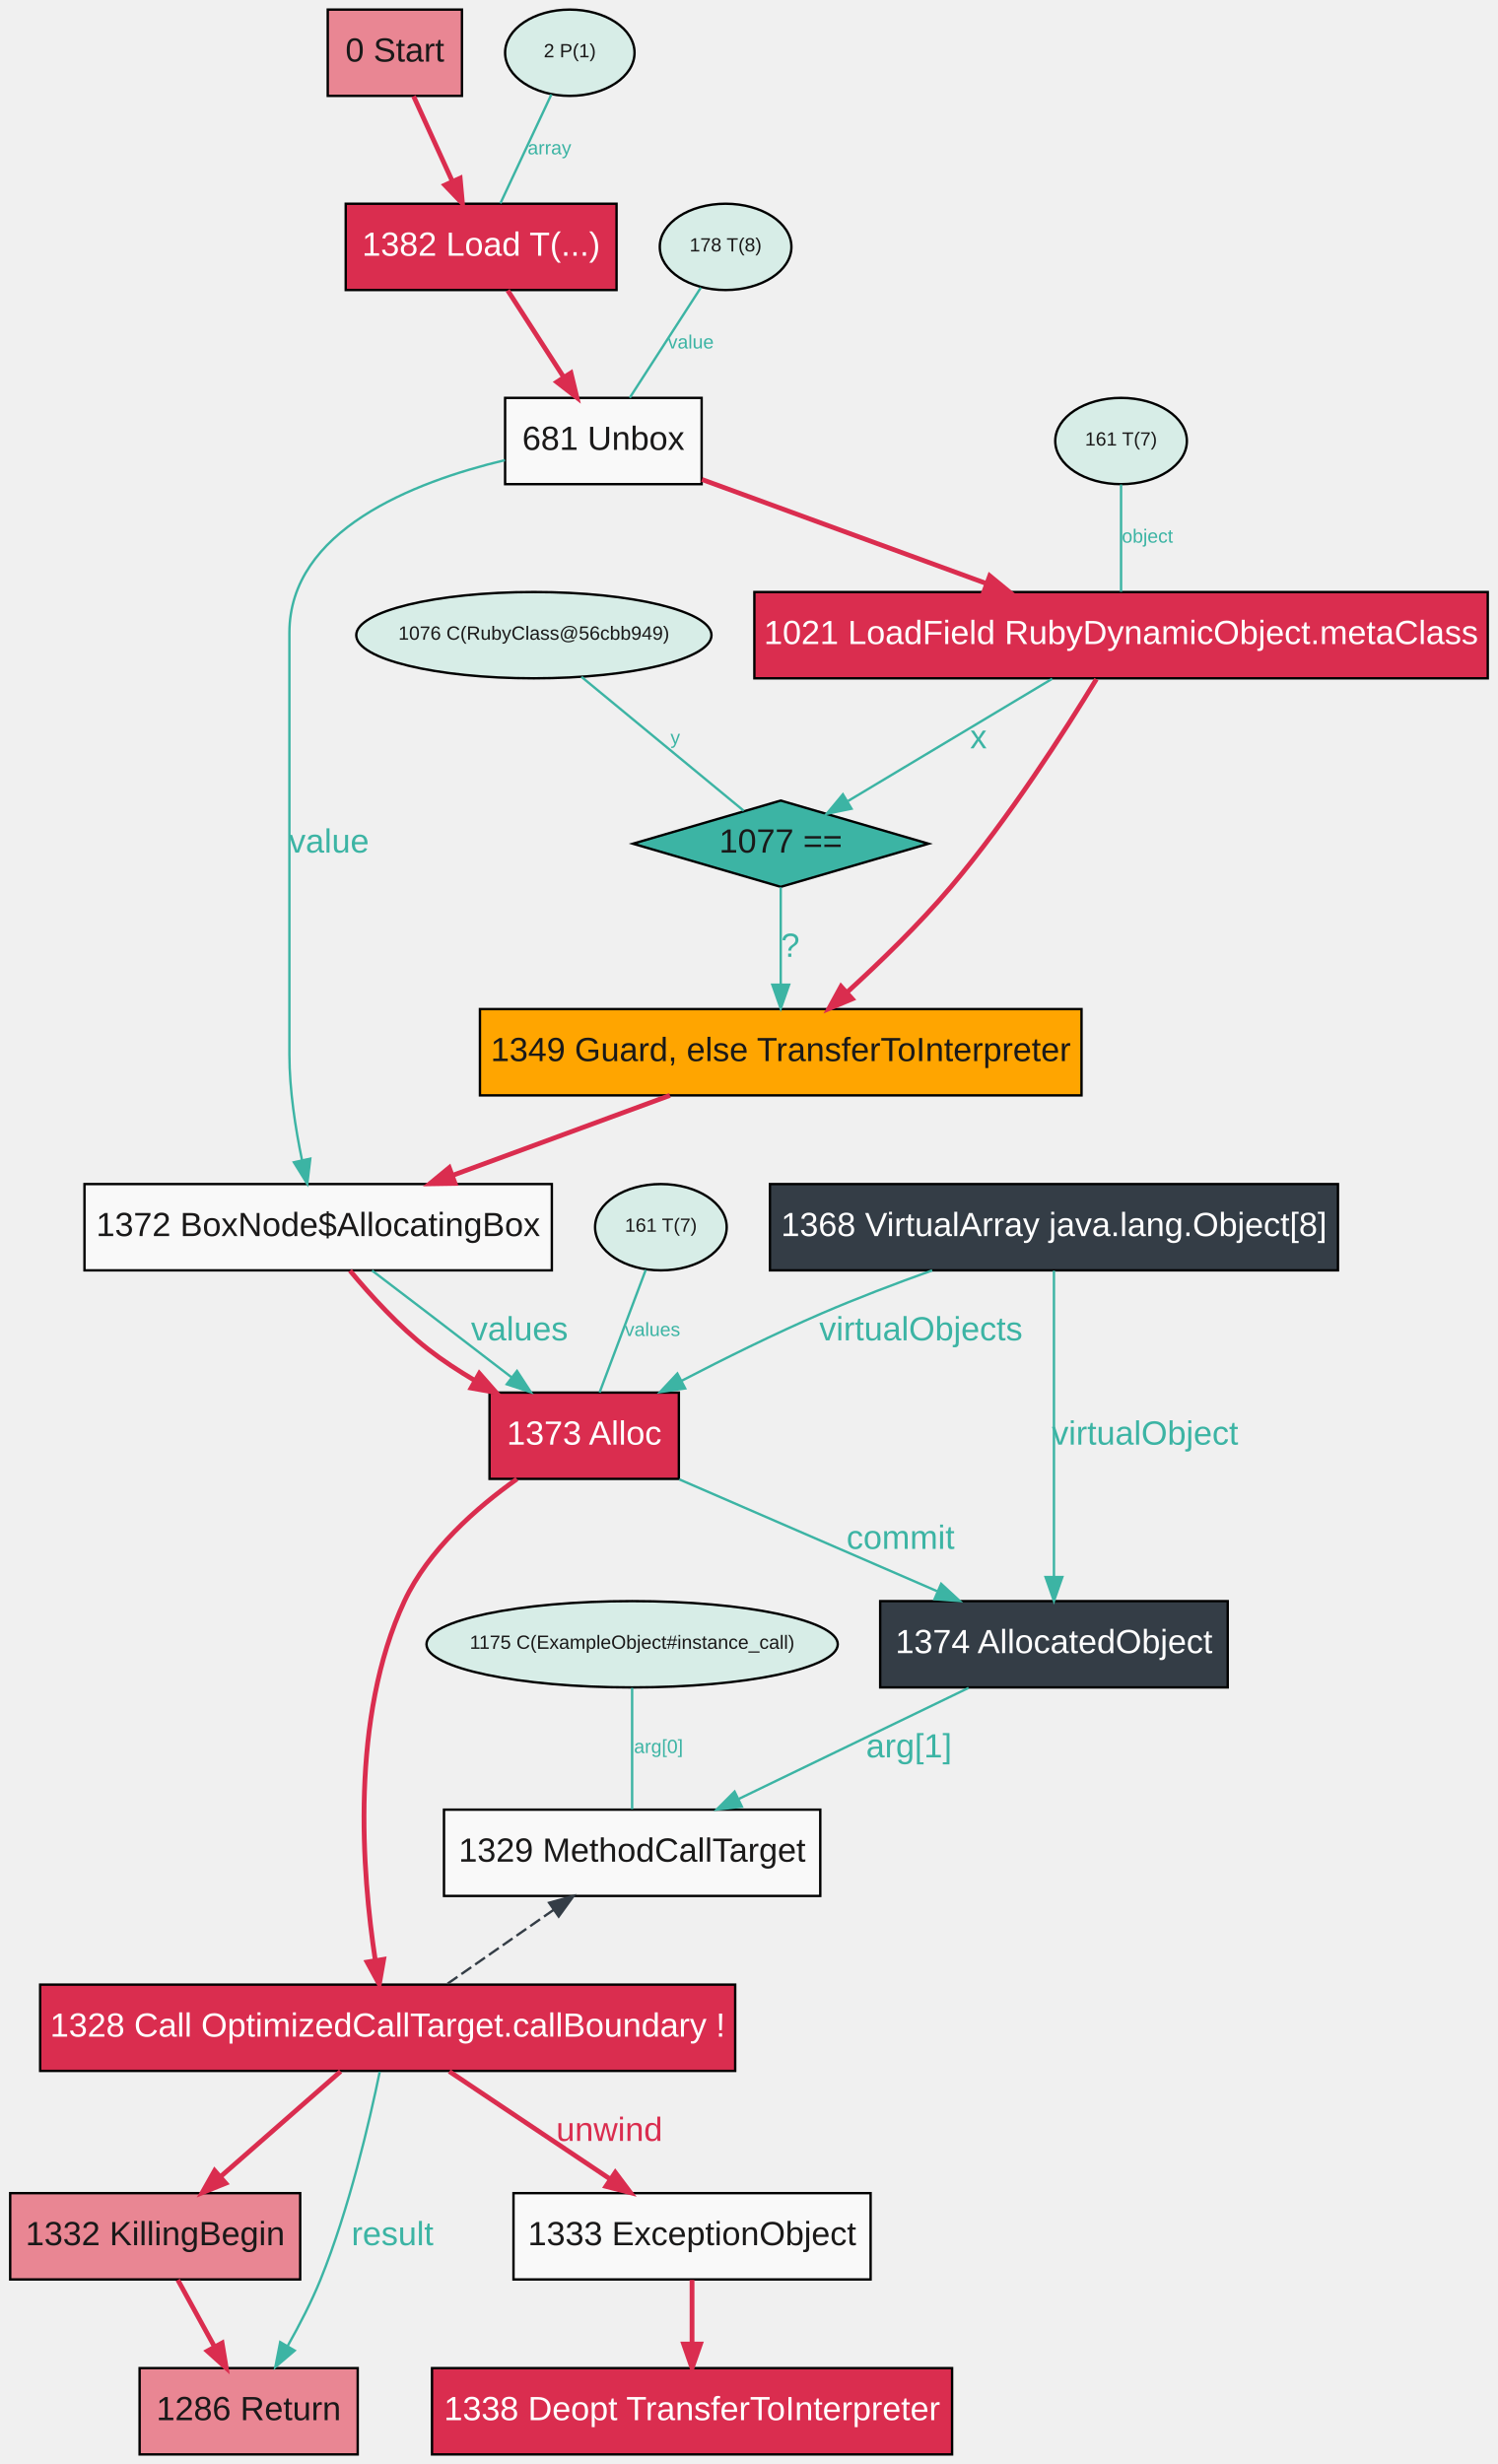
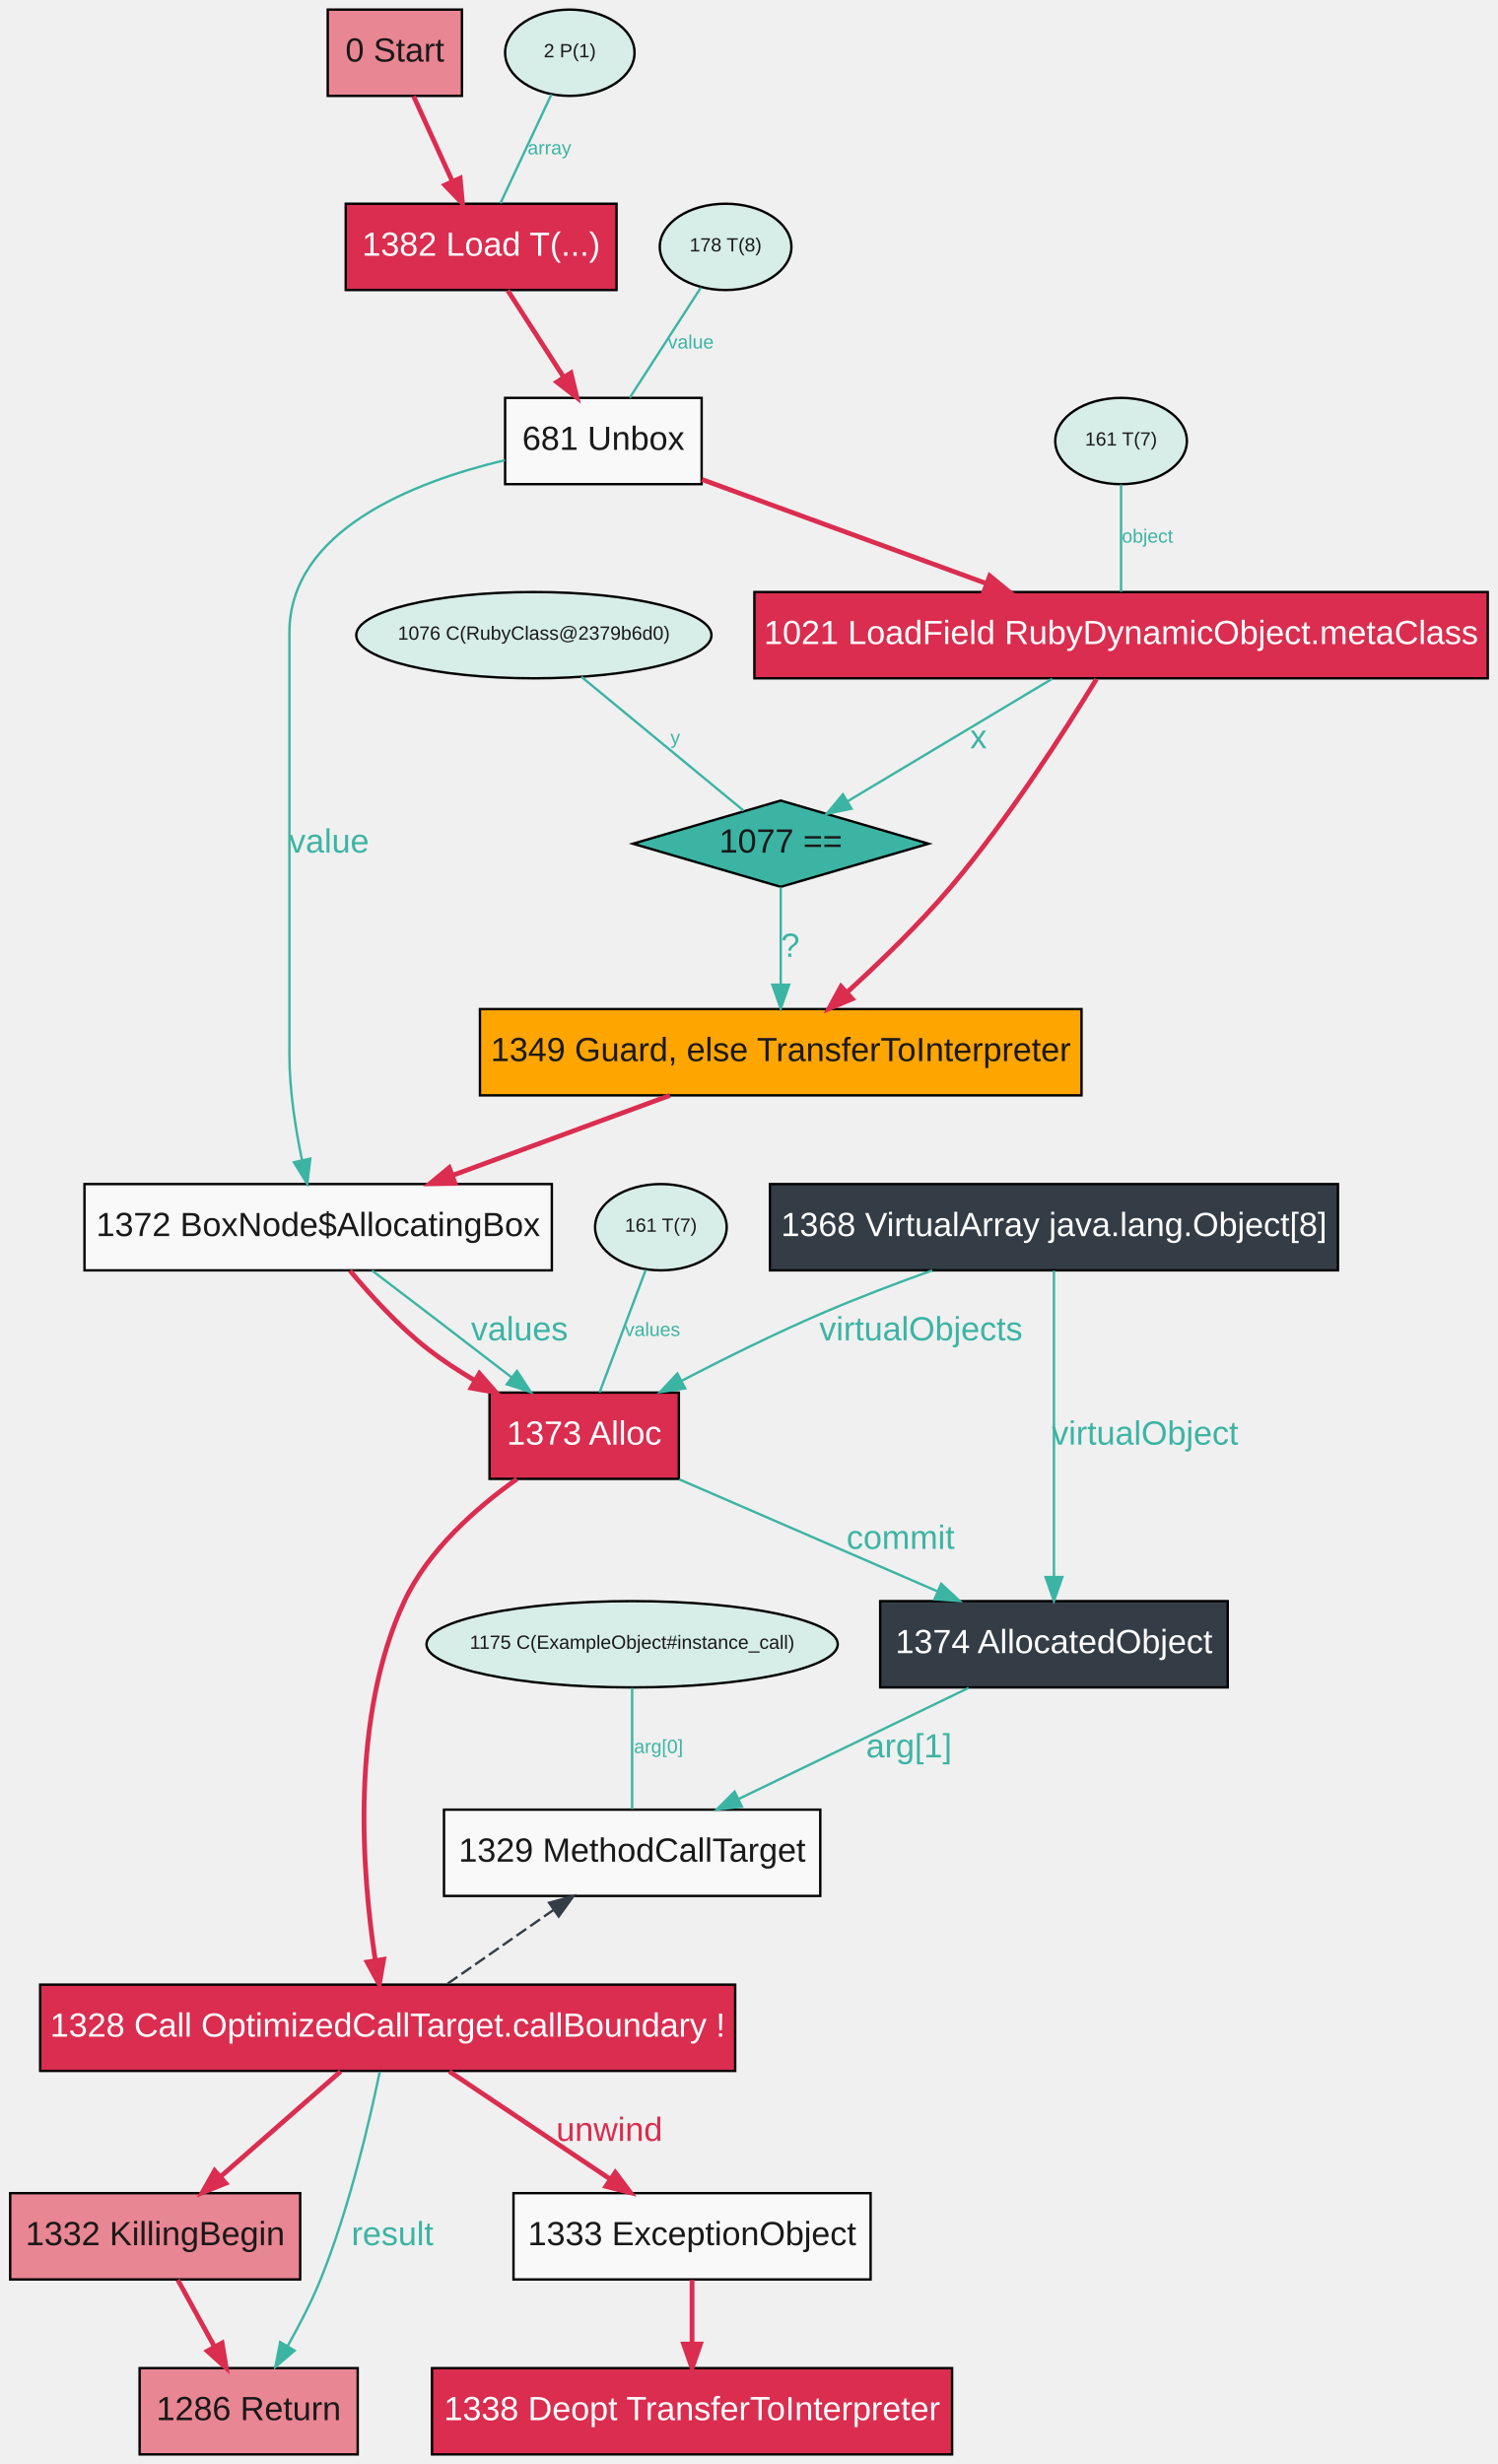
<svg xmlns="http://www.w3.org/2000/svg" width="625pt" height="1028pt" viewBox="0.00 0.00 624.50 1028.00">
  <g id="graph0" class="graph" transform="scale(1 1) rotate(0) translate(4 1024)">
    <g id="node1" class="node">
      <polygon fill="#e98693" stroke="black" points="188.5,-1020 132.5,-1020 132.5,-984 188.5,-984 188.5,-1020" />
      <text text-anchor="middle" x="160.5" y="-998.3" font-family="Arial" font-size="14.00" fill="#1a1919">0 Start</text>
    </g>
    <g id="node16" class="node">
      <polygon fill="#da2d4f" stroke="black" points="253,-939 140,-939 140,-903 253,-903 253,-939" />
      <text text-anchor="middle" x="196.5" y="-917.3" font-family="Arial" font-size="14.00" fill="#ffffff">1382 Load T(...)</text>
    </g>
    <g id="edge26" class="edge">
      <path fill="none" stroke="#da2d4f" stroke-width="2" d="M168.31,-983.86C173.03,-973.51 179.14,-960.1 184.46,-948.41" />
      <polygon fill="#da2d4f" stroke="#da2d4f" stroke-width="2" points="187.74,-949.66 188.7,-939.11 181.37,-946.76 187.74,-949.66" />
    </g>
    <g id="node2" class="node">
      <polygon fill="#f9f9f9" stroke="black" points="288.5,-858 206.5,-858 206.5,-822 288.5,-822 288.5,-858" />
      <text text-anchor="middle" x="247.5" y="-836.3" font-family="Arial" font-size="14.00" fill="#1a1919">681 Unbox</text>
    </g>
    <g id="node3" class="node">
      <polygon fill="#da2d4f" stroke="black" points="616.5,-777 310.5,-777 310.5,-741 616.5,-741 616.5,-777" />
      <text text-anchor="middle" x="463.5" y="-755.3" font-family="Arial" font-size="14.00" fill="#ffffff">1021 LoadField RubyDynamicObject.metaClass</text>
    </g>
    <g id="edge1" class="edge">
      <path fill="none" stroke="#da2d4f" stroke-width="2" d="M288.64,-823.95C322.23,-811.67 370.06,-794.17 407.21,-780.59" />
      <polygon fill="#da2d4f" stroke="#da2d4f" stroke-width="2" points="408.7,-783.77 416.89,-777.05 406.3,-777.19 408.7,-783.77" />
    </g>
    <g id="node13" class="node">
      <polygon fill="#f9f9f9" stroke="black" points="226,-530 31,-530 31,-494 226,-494 226,-530" />
      <text text-anchor="middle" x="128.5" y="-508.3" font-family="Arial" font-size="14.00" fill="#1a1919">1372 BoxNode$AllocatingBox</text>
    </g>
    <g id="edge14" class="edge">
      <path fill="none" stroke="#3cb4a4" d="M206.41,-832.02C167.99,-822.86 116.5,-802.63 116.5,-760 116.5,-760 116.5,-760 116.5,-584 116.5,-569.3 119.03,-553.13 121.77,-539.94" />
      <polygon fill="#3cb4a4" stroke="#3cb4a4" points="125.21,-540.6 123.96,-530.08 118.37,-539.08 125.21,-540.6" />
      <text text-anchor="middle" x="133" y="-668.3" font-family="arial" font-size="14.00" fill="#3cb4a4">value</text>
    </g>
    <g id="node4" class="node">
      <polygon fill="#3cb4a4" stroke="black" points="321.5,-690 259.83,-672 321.5,-654 383.17,-672 321.5,-690" />
      <text text-anchor="middle" x="321.5" y="-668.3" font-family="Arial" font-size="14.00" fill="#1a1919">1077 ==</text>
    </g>
    <g id="edge3" class="edge">
      <path fill="none" stroke="#3cb4a4" d="M434.76,-740.8C409.9,-725.92 374.16,-704.52 349.51,-689.77" />
      <polygon fill="#3cb4a4" stroke="#3cb4a4" points="351.03,-686.6 340.66,-684.47 347.44,-692.61 351.03,-686.6" />
      <text text-anchor="middle" x="404" y="-711.8" font-family="arial" font-size="14.00" fill="#3cb4a4">x</text>
    </g>
    <g id="node11" class="node">
      <polygon fill="#ffa500" stroke="black" points="447,-603 196,-603 196,-567 447,-567 447,-603" />
      <text text-anchor="middle" x="321.5" y="-581.3" font-family="Arial" font-size="14.00" fill="#1a1919">1349 Guard, else TransferToInterpreter</text>
    </g>
    <g id="edge2" class="edge">
      <path fill="none" stroke="#da2d4f" stroke-width="2" d="M453.21,-740.65C440.23,-719.34 416.67,-682.52 392.5,-654 379.31,-638.43 362.96,-622.58 349.27,-610.1" />
      <polygon fill="#da2d4f" stroke="#da2d4f" stroke-width="2" points="351.34,-607.25 341.57,-603.17 346.66,-612.46 351.34,-607.25" />
    </g>
    <g id="edge12" class="edge">
      <path fill="none" stroke="#3cb4a4" d="M321.5,-653.8C321.5,-642.16 321.5,-626.55 321.5,-613.24" />
      <polygon fill="#3cb4a4" stroke="#3cb4a4" points="325,-613.18 321.5,-603.18 318,-613.18 325,-613.18" />
      <text text-anchor="middle" x="325.5" y="-624.8" font-family="arial" font-size="14.00" fill="#3cb4a4">?</text>
    </g>
    <g id="node5" class="node">
      <polygon fill="#e98693" stroke="black" points="145,-36 54,-36 54,0 145,0 145,-36" />
      <text text-anchor="middle" x="99.5" y="-14.3" font-family="Arial" font-size="14.00" fill="#1a1919">1286 Return</text>
    </g>
    <g id="node6" class="node">
      <polygon fill="#da2d4f" stroke="black" points="302.5,-196 12.5,-196 12.5,-160 302.5,-160 302.5,-196" />
      <text text-anchor="middle" x="157.5" y="-174.3" font-family="Arial" font-size="14.00" fill="#ffffff">1328 Call OptimizedCallTarget.callBoundary !</text>
    </g>
    <g id="edge21" class="edge">
      <path fill="none" stroke="#3cb4a4" d="M154.19,-159.65C149.87,-138.66 141.44,-102.46 129.5,-73 125.71,-63.66 120.66,-53.89 115.79,-45.28" />
      <polygon fill="#3cb4a4" stroke="#3cb4a4" points="118.7,-43.33 110.63,-36.46 112.66,-46.86 118.7,-43.33" />
      <text text-anchor="middle" x="159.5" y="-87.3" font-family="arial" font-size="14.00" fill="#3cb4a4">result</text>
    </g>
    <g id="node8" class="node">
      <polygon fill="#e98693" stroke="black" points="121,-109 0,-109 0,-73 121,-73 121,-109" />
      <text text-anchor="middle" x="60.5" y="-87.3" font-family="Arial" font-size="14.00" fill="#1a1919">1332 KillingBegin</text>
    </g>
    <g id="edge6" class="edge">
      <path fill="none" stroke="#da2d4f" stroke-width="2" d="M137.87,-159.8C123.54,-147.24 103.92,-130.05 88.03,-116.12" />
      <polygon fill="#da2d4f" stroke="#da2d4f" stroke-width="2" points="89.93,-113.13 80.1,-109.18 85.31,-118.4 89.93,-113.13" />
    </g>
    <g id="node9" class="node">
      <polygon fill="#f9f9f9" stroke="black" points="359,-109 210,-109 210,-73 359,-73 359,-109" />
      <text text-anchor="middle" x="284.5" y="-87.3" font-family="Arial" font-size="14.00" fill="#1a1919">1333 ExceptionObject</text>
    </g>
    <g id="edge7" class="edge">
      <path fill="none" stroke="#da2d4f" stroke-width="2" d="M183.2,-159.8C202.57,-146.84 229.31,-128.94 250.45,-114.79" />
      <polygon fill="#da2d4f" stroke="#da2d4f" stroke-width="2" points="252.47,-117.65 258.84,-109.18 248.58,-111.83 252.47,-117.65" />
      <text text-anchor="middle" x="250" y="-130.8" font-family="arial" font-size="14.00" fill="#da2d4f">unwind</text>
    </g>
    <g id="node7" class="node">
      <polygon fill="#f9f9f9" stroke="black" points="338,-269 181,-269 181,-233 338,-233 338,-269" />
      <text text-anchor="middle" x="259.5" y="-247.3" font-family="Arial" font-size="14.00" fill="#1a1919">1329 MethodCallTarget</text>
    </g>
    <g id="edge5" class="edge">
      <path fill="none" stroke="#343d46" stroke-dasharray="5,2" d="M226.83,-227.26C212.31,-217.15 195.51,-205.46 182.09,-196.11" />
      <polygon fill="#343d46" stroke="#343d46" points="224.86,-230.15 235.07,-232.99 228.86,-224.41 224.86,-230.15" />
    </g>
    <g id="edge10" class="edge">
      <path fill="none" stroke="#da2d4f" stroke-width="2" d="M69.94,-72.81C74.54,-64.44 80.17,-54.2 85.27,-44.9" />
      <polygon fill="#da2d4f" stroke="#da2d4f" stroke-width="2" points="88.4,-46.48 90.15,-36.03 82.26,-43.11 88.4,-46.48" />
    </g>
    <g id="node10" class="node">
      <polygon fill="#da2d4f" stroke="black" points="393,-36 176,-36 176,0 393,0 393,-36" />
      <text text-anchor="middle" x="284.5" y="-14.3" font-family="Arial" font-size="14.00" fill="#ffffff">1338 Deopt TransferToInterpreter</text>
    </g>
    <g id="edge11" class="edge">
      <path fill="none" stroke="#da2d4f" stroke-width="2" d="M284.5,-72.81C284.5,-64.79 284.5,-55.05 284.5,-46.07" />
      <polygon fill="#da2d4f" stroke="#da2d4f" stroke-width="2" points="288,-46.03 284.5,-36.03 281,-46.03 288,-46.03" />
    </g>
    <g id="edge13" class="edge">
      <path fill="none" stroke="#da2d4f" stroke-width="2" d="M275.27,-566.99C248.02,-556.97 213.35,-544.21 184.54,-533.62" />
      <polygon fill="#da2d4f" stroke="#da2d4f" stroke-width="2" points="185.61,-530.28 175.02,-530.11 183.2,-536.85 185.61,-530.28" />
    </g>
    <g id="node12" class="node">
      <polygon fill="#343d46" stroke="black" points="554,-530 317,-530 317,-494 554,-494 554,-530" />
      <text text-anchor="middle" x="435.5" y="-508.3" font-family="Arial" font-size="14.00" fill="#ffffff">1368 VirtualArray java.lang.Object[8]</text>
    </g>
    <g id="node14" class="node">
      <polygon fill="#da2d4f" stroke="black" points="279,-443 200,-443 200,-407 279,-407 279,-443" />
      <text text-anchor="middle" x="239.5" y="-421.3" font-family="Arial" font-size="14.00" fill="#ffffff">1373 Alloc</text>
    </g>
    <g id="edge16" class="edge">
      <path fill="none" stroke="#3cb4a4" d="M384.7,-493.98C369.68,-488.6 353.3,-482.38 338.5,-476 318.93,-467.56 297.77,-457.07 280.06,-447.88" />
      <polygon fill="#3cb4a4" stroke="#3cb4a4" points="281.62,-444.75 271.13,-443.21 278.37,-450.95 281.62,-444.75" />
      <text text-anchor="middle" x="380" y="-464.8" font-family="arial" font-size="14.00" fill="#3cb4a4">virtualObjects</text>
    </g>
    <g id="node15" class="node">
      <polygon fill="#343d46" stroke="black" points="508,-356 363,-356 363,-320 508,-320 508,-356" />
      <text text-anchor="middle" x="435.5" y="-334.3" font-family="Arial" font-size="14.00" fill="#ffffff">1374 AllocatedObject</text>
    </g>
    <g id="edge19" class="edge">
      <path fill="none" stroke="#3cb4a4" d="M435.5,-493.88C435.5,-464 435.5,-402.11 435.5,-366.27" />
      <polygon fill="#3cb4a4" stroke="#3cb4a4" points="439,-366.05 435.5,-356.05 432,-366.05 439,-366.05" />
      <text text-anchor="middle" x="473.5" y="-421.3" font-family="arial" font-size="14.00" fill="#3cb4a4">virtualObject</text>
    </g>
    <g id="edge15" class="edge">
      <path fill="none" stroke="#da2d4f" stroke-width="2" d="M141.77,-493.89C150.36,-483.55 162.2,-470.55 174.5,-461 180.41,-456.41 187.02,-452.08 193.68,-448.15" />
      <polygon fill="#da2d4f" stroke="#da2d4f" stroke-width="2" points="195.76,-451 202.75,-443.04 192.32,-444.9 195.76,-451" />
    </g>
    <g id="edge17" class="edge">
      <path fill="none" stroke="#3cb4a4" d="M150.98,-493.93C158.47,-488.24 166.85,-481.85 174.5,-476 185.85,-467.31 198.3,-457.75 209.24,-449.33" />
      <polygon fill="#3cb4a4" stroke="#3cb4a4" points="211.47,-452.03 217.26,-443.15 207.2,-446.48 211.47,-452.03" />
      <text text-anchor="middle" x="212.5" y="-464.8" font-family="arial" font-size="14.00" fill="#3cb4a4">values</text>
    </g>
    <g id="edge18" class="edge">
      <path fill="none" stroke="#da2d4f" stroke-width="2" d="M211.42,-406.93C194.55,-394.97 174.47,-377.34 164.5,-356 141.74,-307.26 146.81,-242.5 152.31,-206.36" />
      <polygon fill="#da2d4f" stroke="#da2d4f" stroke-width="2" points="155.83,-206.55 154,-196.11 148.92,-205.41 155.83,-206.55" />
    </g>
    <g id="edge20" class="edge">
      <path fill="none" stroke="#3cb4a4" d="M279.16,-406.8C310.22,-393.33 353.55,-374.54 386.73,-360.15" />
      <polygon fill="#3cb4a4" stroke="#3cb4a4" points="388.45,-363.22 396.23,-356.03 385.66,-356.8 388.45,-363.22" />
      <text text-anchor="middle" x="371.5" y="-377.8" font-family="arial" font-size="14.00" fill="#3cb4a4">commit</text>
    </g>
    <g id="edge9" class="edge">
      <path fill="none" stroke="#3cb4a4" d="M399.88,-319.8C372.24,-306.45 333.75,-287.86 304.07,-273.52" />
      <polygon fill="#3cb4a4" stroke="#3cb4a4" points="305.29,-270.23 294.76,-269.03 302.25,-276.53 305.29,-270.23" />
      <text text-anchor="middle" x="375" y="-290.8" font-family="arial" font-size="14.00" fill="#3cb4a4">arg[1]</text>
    </g>
    <g id="edge27" class="edge">
      <path fill="none" stroke="#da2d4f" stroke-width="2" d="M207.57,-902.86C214.38,-892.3 223.25,-878.56 230.9,-866.71" />
      <polygon fill="#da2d4f" stroke="#da2d4f" stroke-width="2" points="233.97,-868.41 236.46,-858.11 228.09,-864.61 233.97,-868.41" />
    </g>
    <g id="node17" class="node">
      <ellipse fill="#d7ede7" stroke="black" cx="218.5" cy="-759" rx="74.11" ry="18" />
-       <text text-anchor="middle" x="218.5" y="-757.1" font-family="Arial" font-size="8.00" fill="#1a1919">1076 C(RubyClass@56cbb949)</text>
+       <text text-anchor="middle" x="218.5" y="-757.1" font-family="Arial" font-size="8.00" fill="#1a1919">1076 C(RubyClass@2379b6d0)</text>
    </g>
    <g id="edge4" class="edge">
      <path fill="none" stroke="#3cb4a4" d="M238.36,-741.61C258.12,-725.31 288.02,-700.63 306.07,-685.74" />
      <text text-anchor="middle" x="277.5" y="-713.6" font-family="arial" font-size="8.00" fill="#3cb4a4">y</text>
    </g>
    <g id="node18" class="node">
      <ellipse fill="#d7ede7" stroke="black" cx="259.5" cy="-338" rx="85.8" ry="18" />
      <text text-anchor="middle" x="259.5" y="-336.1" font-family="Arial" font-size="8.00" fill="#1a1919">1175 C(ExampleObject#instance_call)</text>
    </g>
    <g id="edge8" class="edge">
      <path fill="none" stroke="#3cb4a4" d="M259.5,-319.8C259.5,-305.05 259.5,-283.92 259.5,-269.18" />
      <text text-anchor="middle" x="270.5" y="-292.6" font-family="arial" font-size="8.00" fill="#3cb4a4">arg[0]</text>
    </g>
    <g id="node19" class="node">
      <ellipse fill="#d7ede7" stroke="black" cx="463.5" cy="-840" rx="27.46" ry="18" />
      <text text-anchor="middle" x="463.5" y="-838.1" font-family="Arial" font-size="8.00" fill="#1a1919">161 T(7)</text>
    </g>
    <g id="edge22" class="edge">
      <path fill="none" stroke="#3cb4a4" d="M463.5,-821.86C463.5,-808.61 463.5,-790.35 463.5,-777.11" />
      <text text-anchor="middle" x="474.5" y="-797.6" font-family="arial" font-size="8.00" fill="#3cb4a4">object</text>
    </g>
    <g id="node20" class="node">
      <ellipse fill="#d7ede7" stroke="black" cx="271.5" cy="-512" rx="27.46" ry="18" />
      <text text-anchor="middle" x="271.5" y="-510.1" font-family="Arial" font-size="8.00" fill="#1a1919">161 T(7)</text>
    </g>
    <g id="edge23" class="edge">
      <path fill="none" stroke="#3cb4a4" d="M265.18,-494.21C259.6,-479.4 251.52,-457.93 245.92,-443.05" />
      <text text-anchor="middle" x="268" y="-466.6" font-family="arial" font-size="8.00" fill="#3cb4a4">values</text>
    </g>
    <g id="node21" class="node">
      <ellipse fill="#d7ede7" stroke="black" cx="298.5" cy="-921" rx="27.46" ry="18" />
      <text text-anchor="middle" x="298.5" y="-919.1" font-family="Arial" font-size="8.00" fill="#1a1919">178 T(8)</text>
    </g>
    <g id="edge24" class="edge">
      <path fill="none" stroke="#3cb4a4" d="M288.18,-904.01C279.56,-890.67 267.31,-871.69 258.51,-858.06" />
      <text text-anchor="middle" x="284" y="-878.6" font-family="arial" font-size="8.00" fill="#3cb4a4">value</text>
    </g>
    <g id="node22" class="node">
      <ellipse fill="#d7ede7" stroke="black" cx="233.5" cy="-1002" rx="27" ry="18" />
      <text text-anchor="middle" x="233.5" y="-1000.1" font-family="Arial" font-size="8.00" fill="#1a1919">2 P(1)</text>
    </g>
    <g id="edge25" class="edge">
      <path fill="none" stroke="#3cb4a4" d="M225.83,-984.63C219.61,-971.34 210.86,-952.67 204.54,-939.17" />
      <text text-anchor="middle" x="225" y="-959.6" font-family="arial" font-size="8.00" fill="#3cb4a4">array</text>
    </g>
  </g>
</svg>
